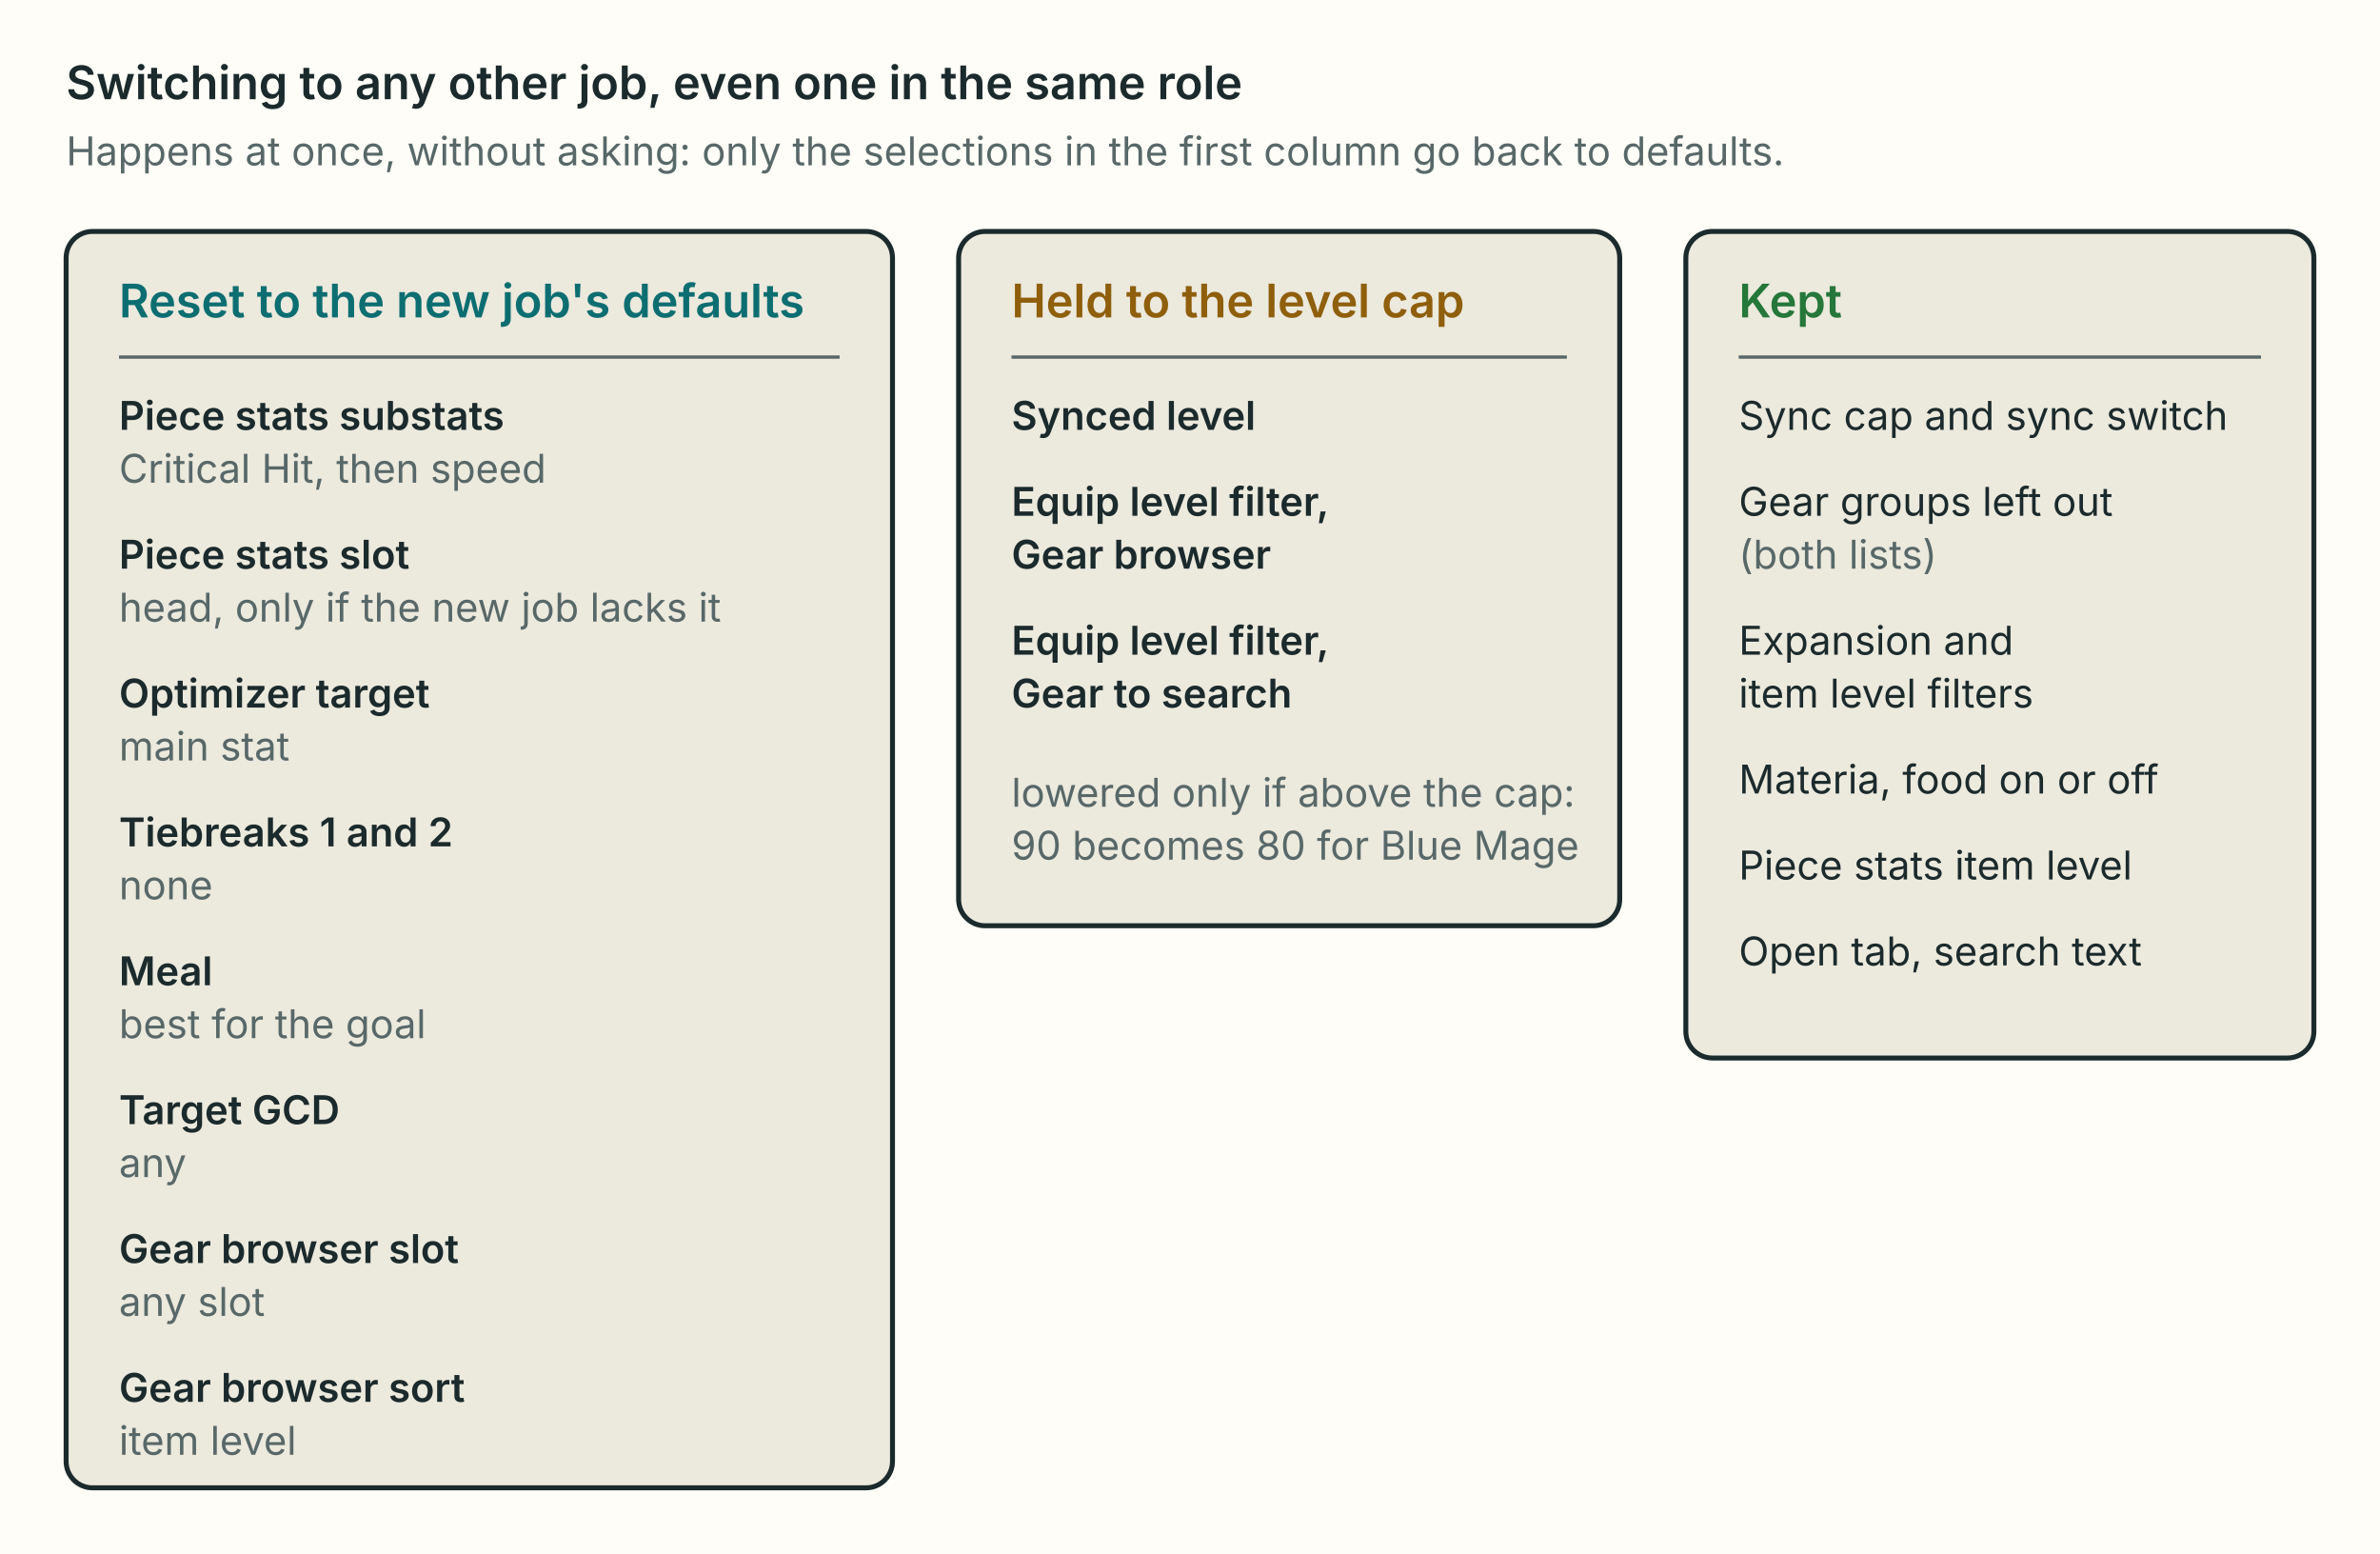
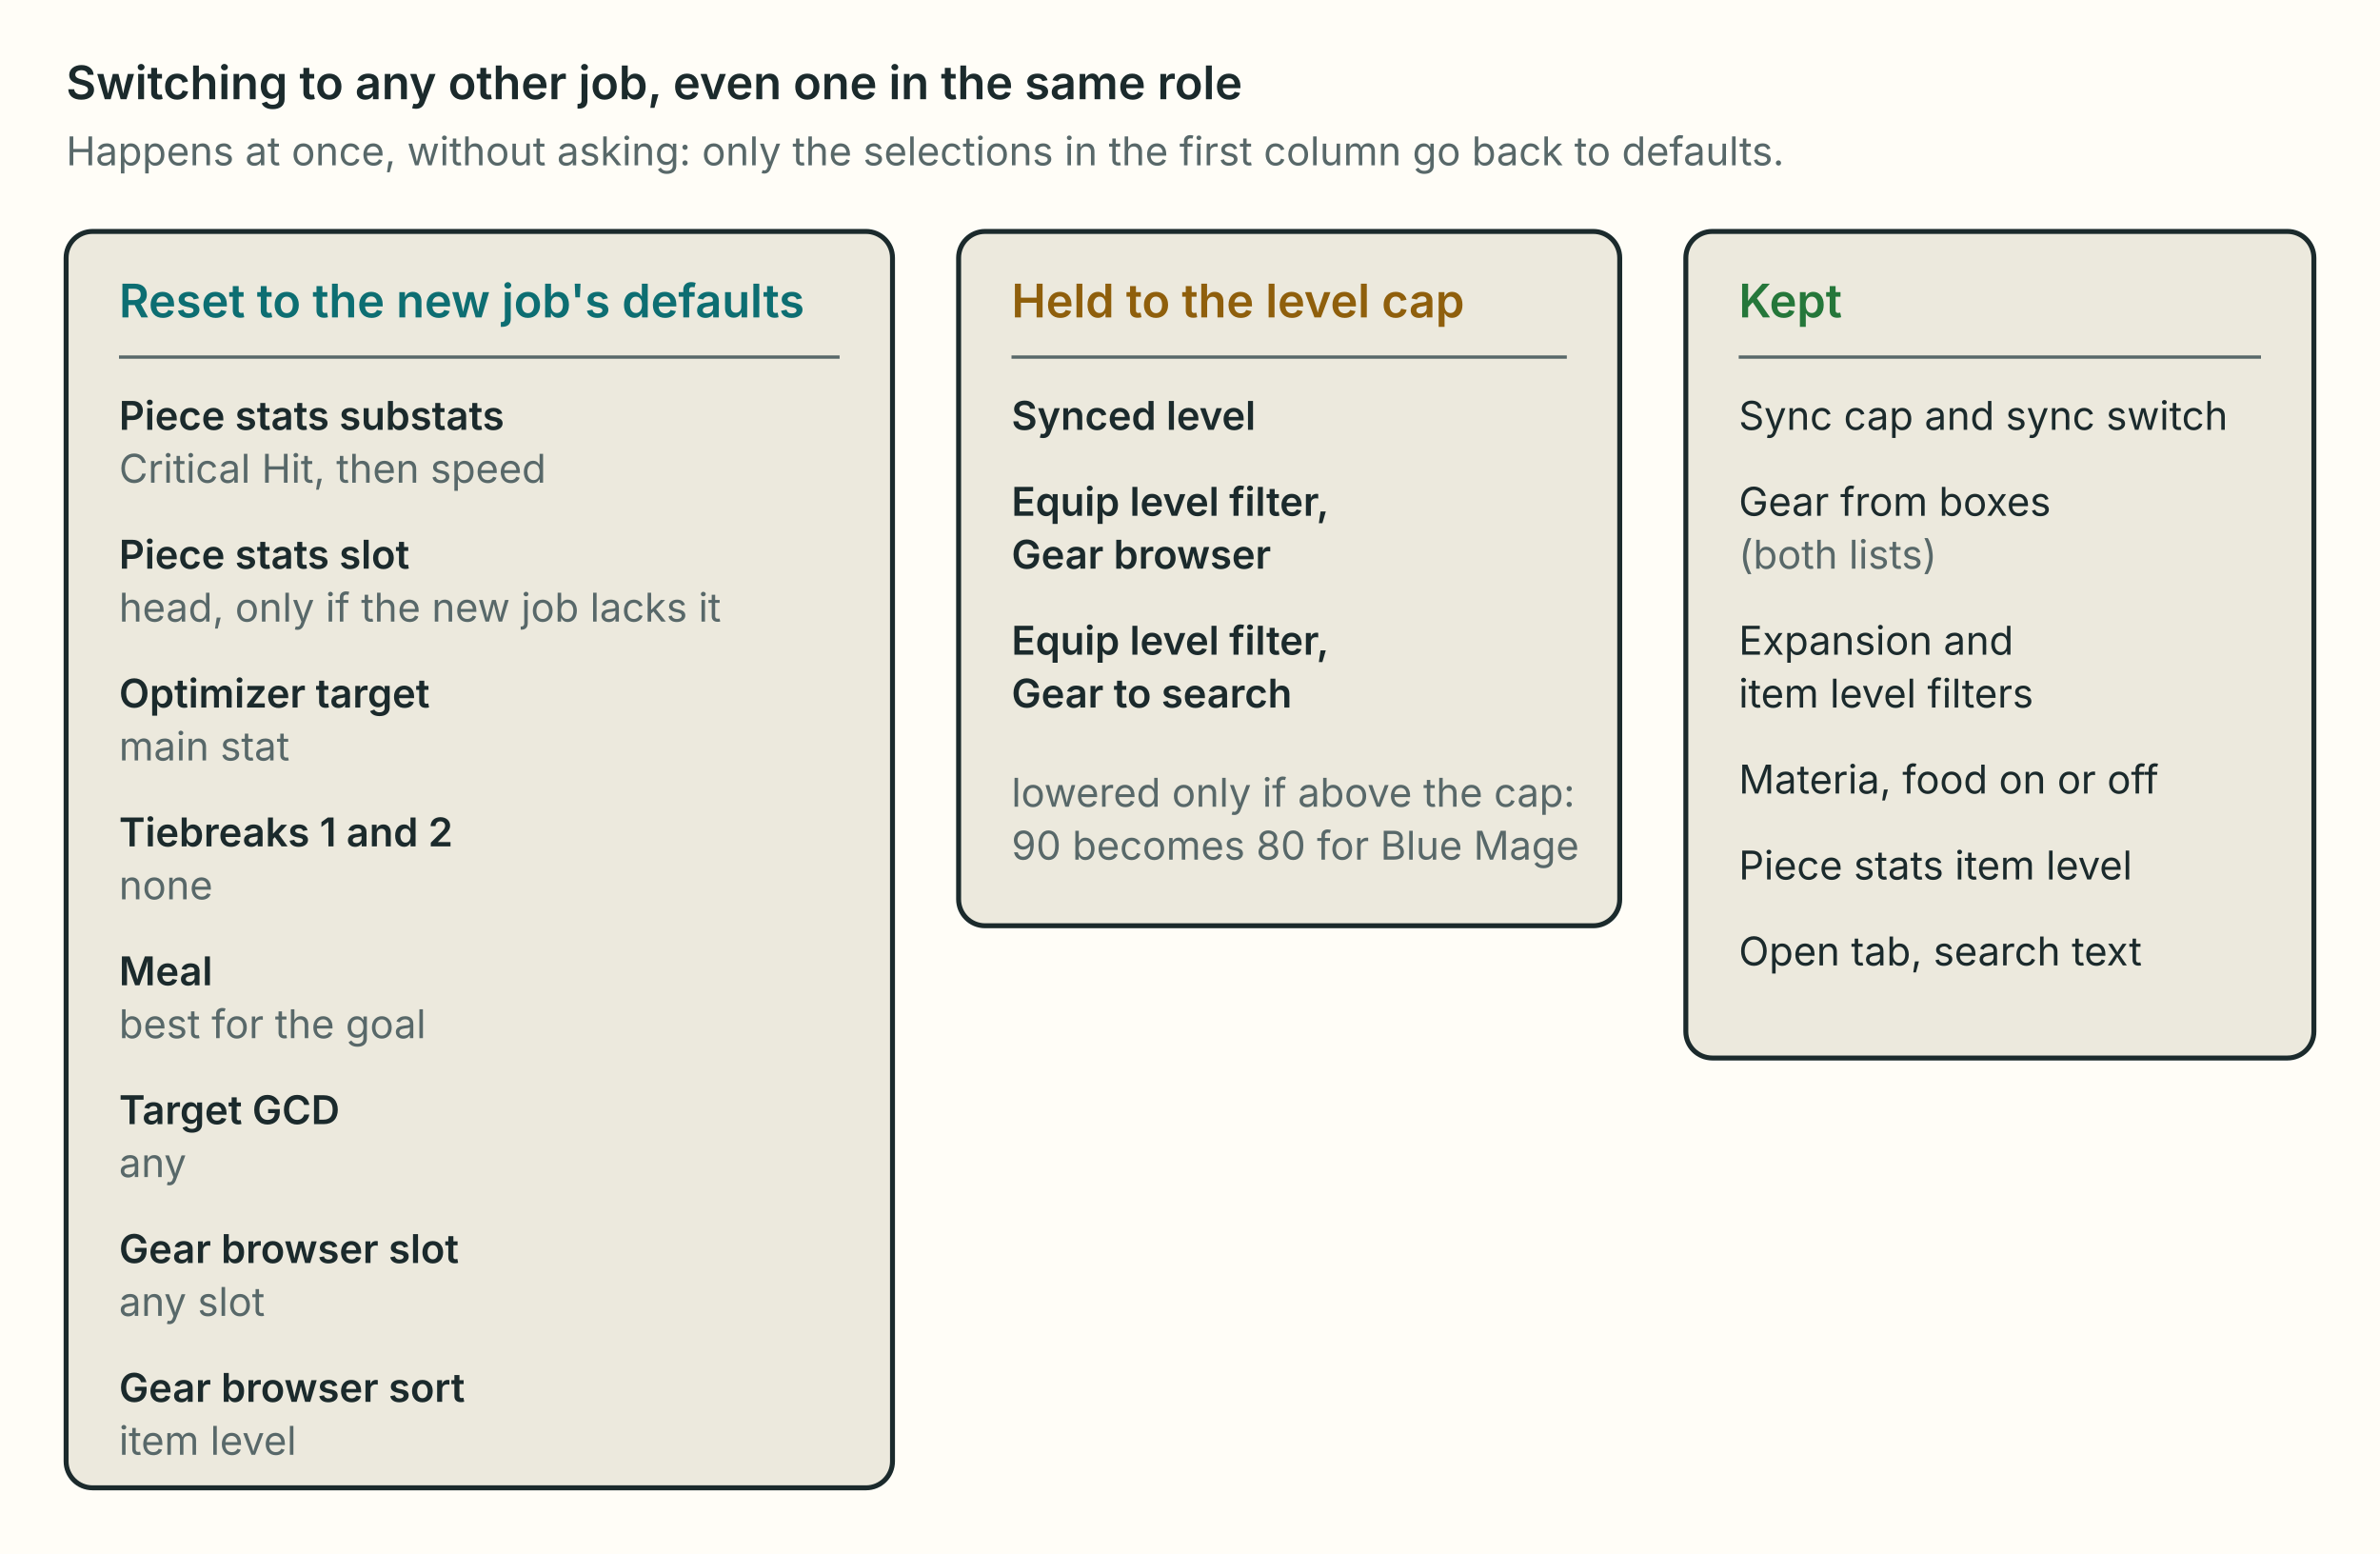
<svg xmlns="http://www.w3.org/2000/svg" viewBox="0 0 720 470" role="img" aria-labelledby="t d">
  <style>
    .bg { fill: #fffdf7; }
    .box { fill: #ece9dd; stroke: #1b2a2c; stroke-width: 1.5; }
    .fg { fill: #1b2a2c; }
    .muted { fill: #586869; }
    .accent { fill: #0d6e72; }
    .gold { fill: #8f5f0c; }
    .good { fill: #25773a; }
    .rule { stroke: #586869; stroke-width: 1; }
    text { font-family: system-ui, -apple-system, "Segoe UI", sans-serif; }
    .t { font-size: 14px; font-weight: 600; }
    .l { font-size: 12px; font-weight: 600; }
    .s { font-size: 12px; }
    @media (prefers-color-scheme: dark) {
      .bg { fill: #142023; }
      .box { fill: #1b2b2e; stroke: #e5eeed; }
      .fg { fill: #e5eeed; }
      .muted { fill: #92a5a5; }
      .accent { fill: #4cc2b6; }
      .gold { fill: #e2b659; }
      .good { fill: #6cc788; }
      .rule { stroke: #92a5a5; }
    }
  </style>
  <rect class="bg" x="0" y="0" width="720" height="470" />
  <text class="fg t" x="20" y="30">Switching to any other job, even one in the same role</text>
  <text class="muted s" x="20" y="50">Happens at once, without asking: only the selections in the first column go back to defaults.</text>
  <rect class="box" x="20" y="70" width="250" height="380" rx="8" />
  <text class="accent t" x="36" y="96">Reset to the new job's defaults</text>
  <line class="rule" x1="36" y1="108" x2="254" y2="108" />
  <text class="fg l" x="36" y="130">Piece stats substats</text>
  <text class="muted s" x="36" y="146">Critical Hit, then speed</text>
  <text class="fg l" x="36" y="172">Piece stats slot</text>
  <text class="muted s" x="36" y="188">head, only if the new job lacks it</text>
  <text class="fg l" x="36" y="214">Optimizer target</text>
  <text class="muted s" x="36" y="230">main stat</text>
  <text class="fg l" x="36" y="256">Tiebreaks 1 and 2</text>
  <text class="muted s" x="36" y="272">none</text>
  <text class="fg l" x="36" y="298">Meal</text>
  <text class="muted s" x="36" y="314">best for the goal</text>
  <text class="fg l" x="36" y="340">Target GCD</text>
  <text class="muted s" x="36" y="356">any</text>
  <text class="fg l" x="36" y="382">Gear browser slot</text>
  <text class="muted s" x="36" y="398">any slot</text>
  <text class="fg l" x="36" y="424">Gear browser sort</text>
  <text class="muted s" x="36" y="440">item level</text>
  <rect class="box" x="290" y="70" width="200" height="210" rx="8" />
  <text class="gold t" x="306" y="96">Held to the level cap</text>
  <line class="rule" x1="306" y1="108" x2="474" y2="108" />
  <text class="fg l" x="306" y="130">Synced level</text>
  <text class="fg l" x="306" y="156">Equip level filter,</text>
  <text class="fg l" x="306" y="172">Gear browser</text>
  <text class="fg l" x="306" y="198">Equip level filter,</text>
  <text class="fg l" x="306" y="214">Gear to search</text>
  <text class="muted s" x="306" y="244">lowered only if above the cap:</text>
  <text class="muted s" x="306" y="260">90 becomes 80 for Blue Mage</text>
  <rect class="box" x="510" y="70" width="190" height="250" rx="8" />
  <text class="good t" x="526" y="96">Kept</text>
  <line class="rule" x1="526" y1="108" x2="684" y2="108" />
  <text class="fg s" x="526" y="130">Sync cap and sync switch</text>
-   <text class="fg s" x="526" y="156">Gear groups left out</text>
+   <text class="fg s" x="526" y="156">Gear from boxes</text>
  <text class="muted s" x="526" y="172">(both lists)</text>
  <text class="fg s" x="526" y="198">Expansion and</text>
  <text class="fg s" x="526" y="214">item level filters</text>
  <text class="fg s" x="526" y="240">Materia, food on or off</text>
  <text class="fg s" x="526" y="266">Piece stats item level</text>
  <text class="fg s" x="526" y="292">Open tab, search text</text>
</svg>
